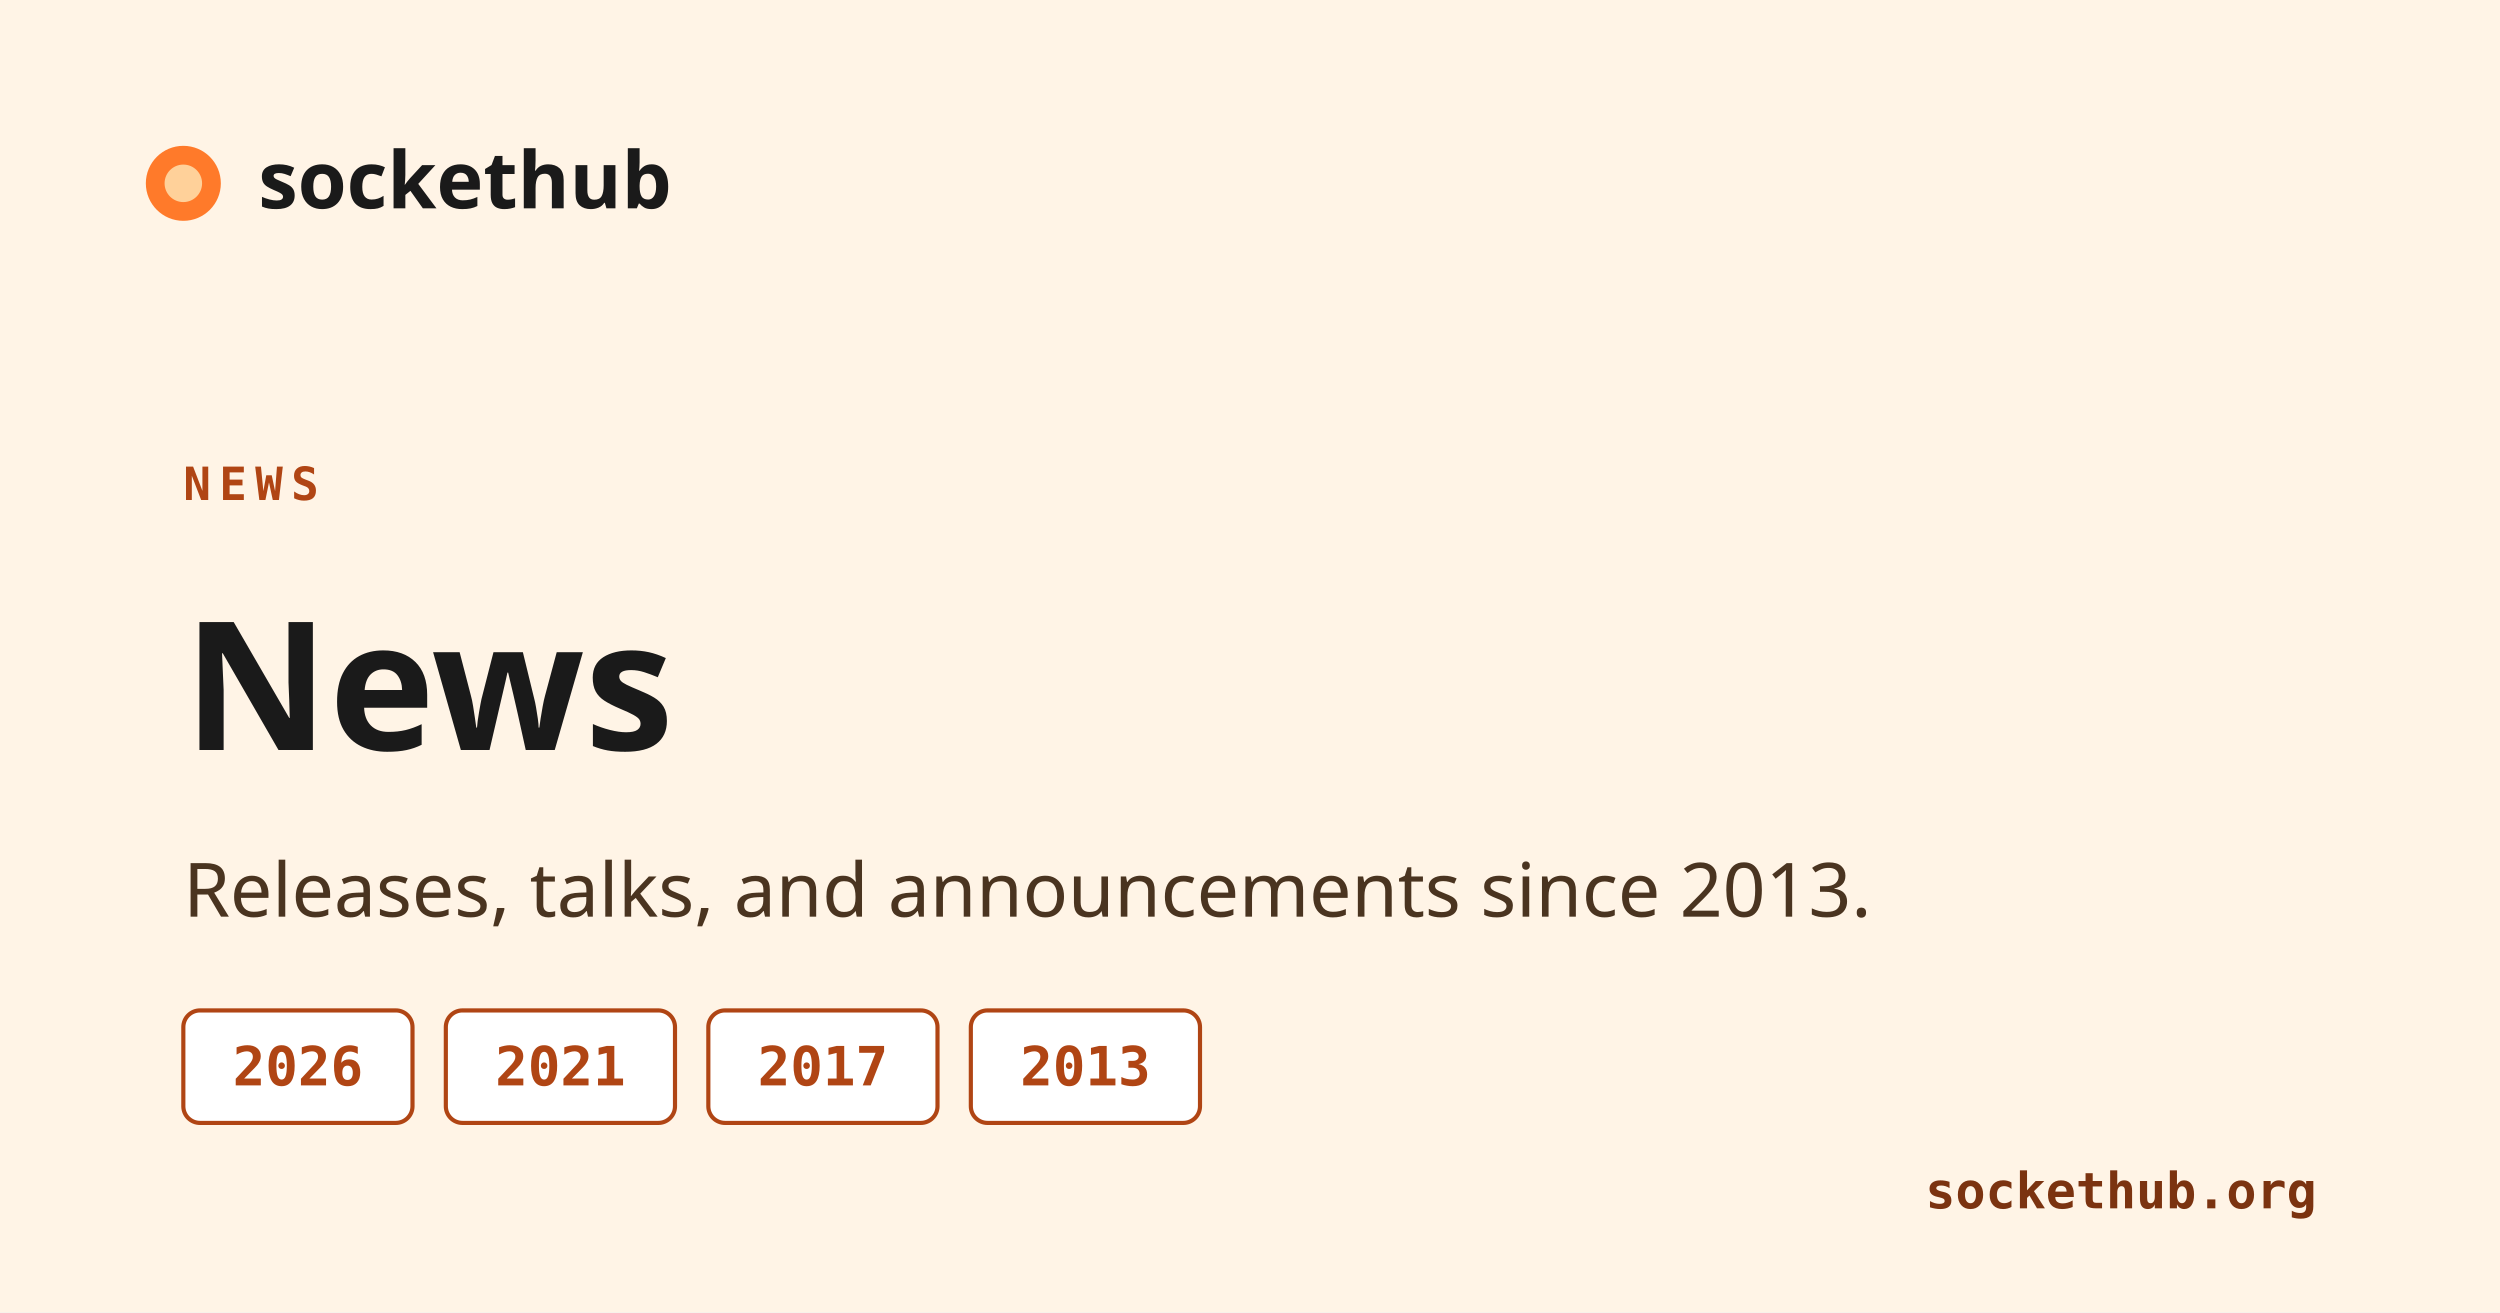
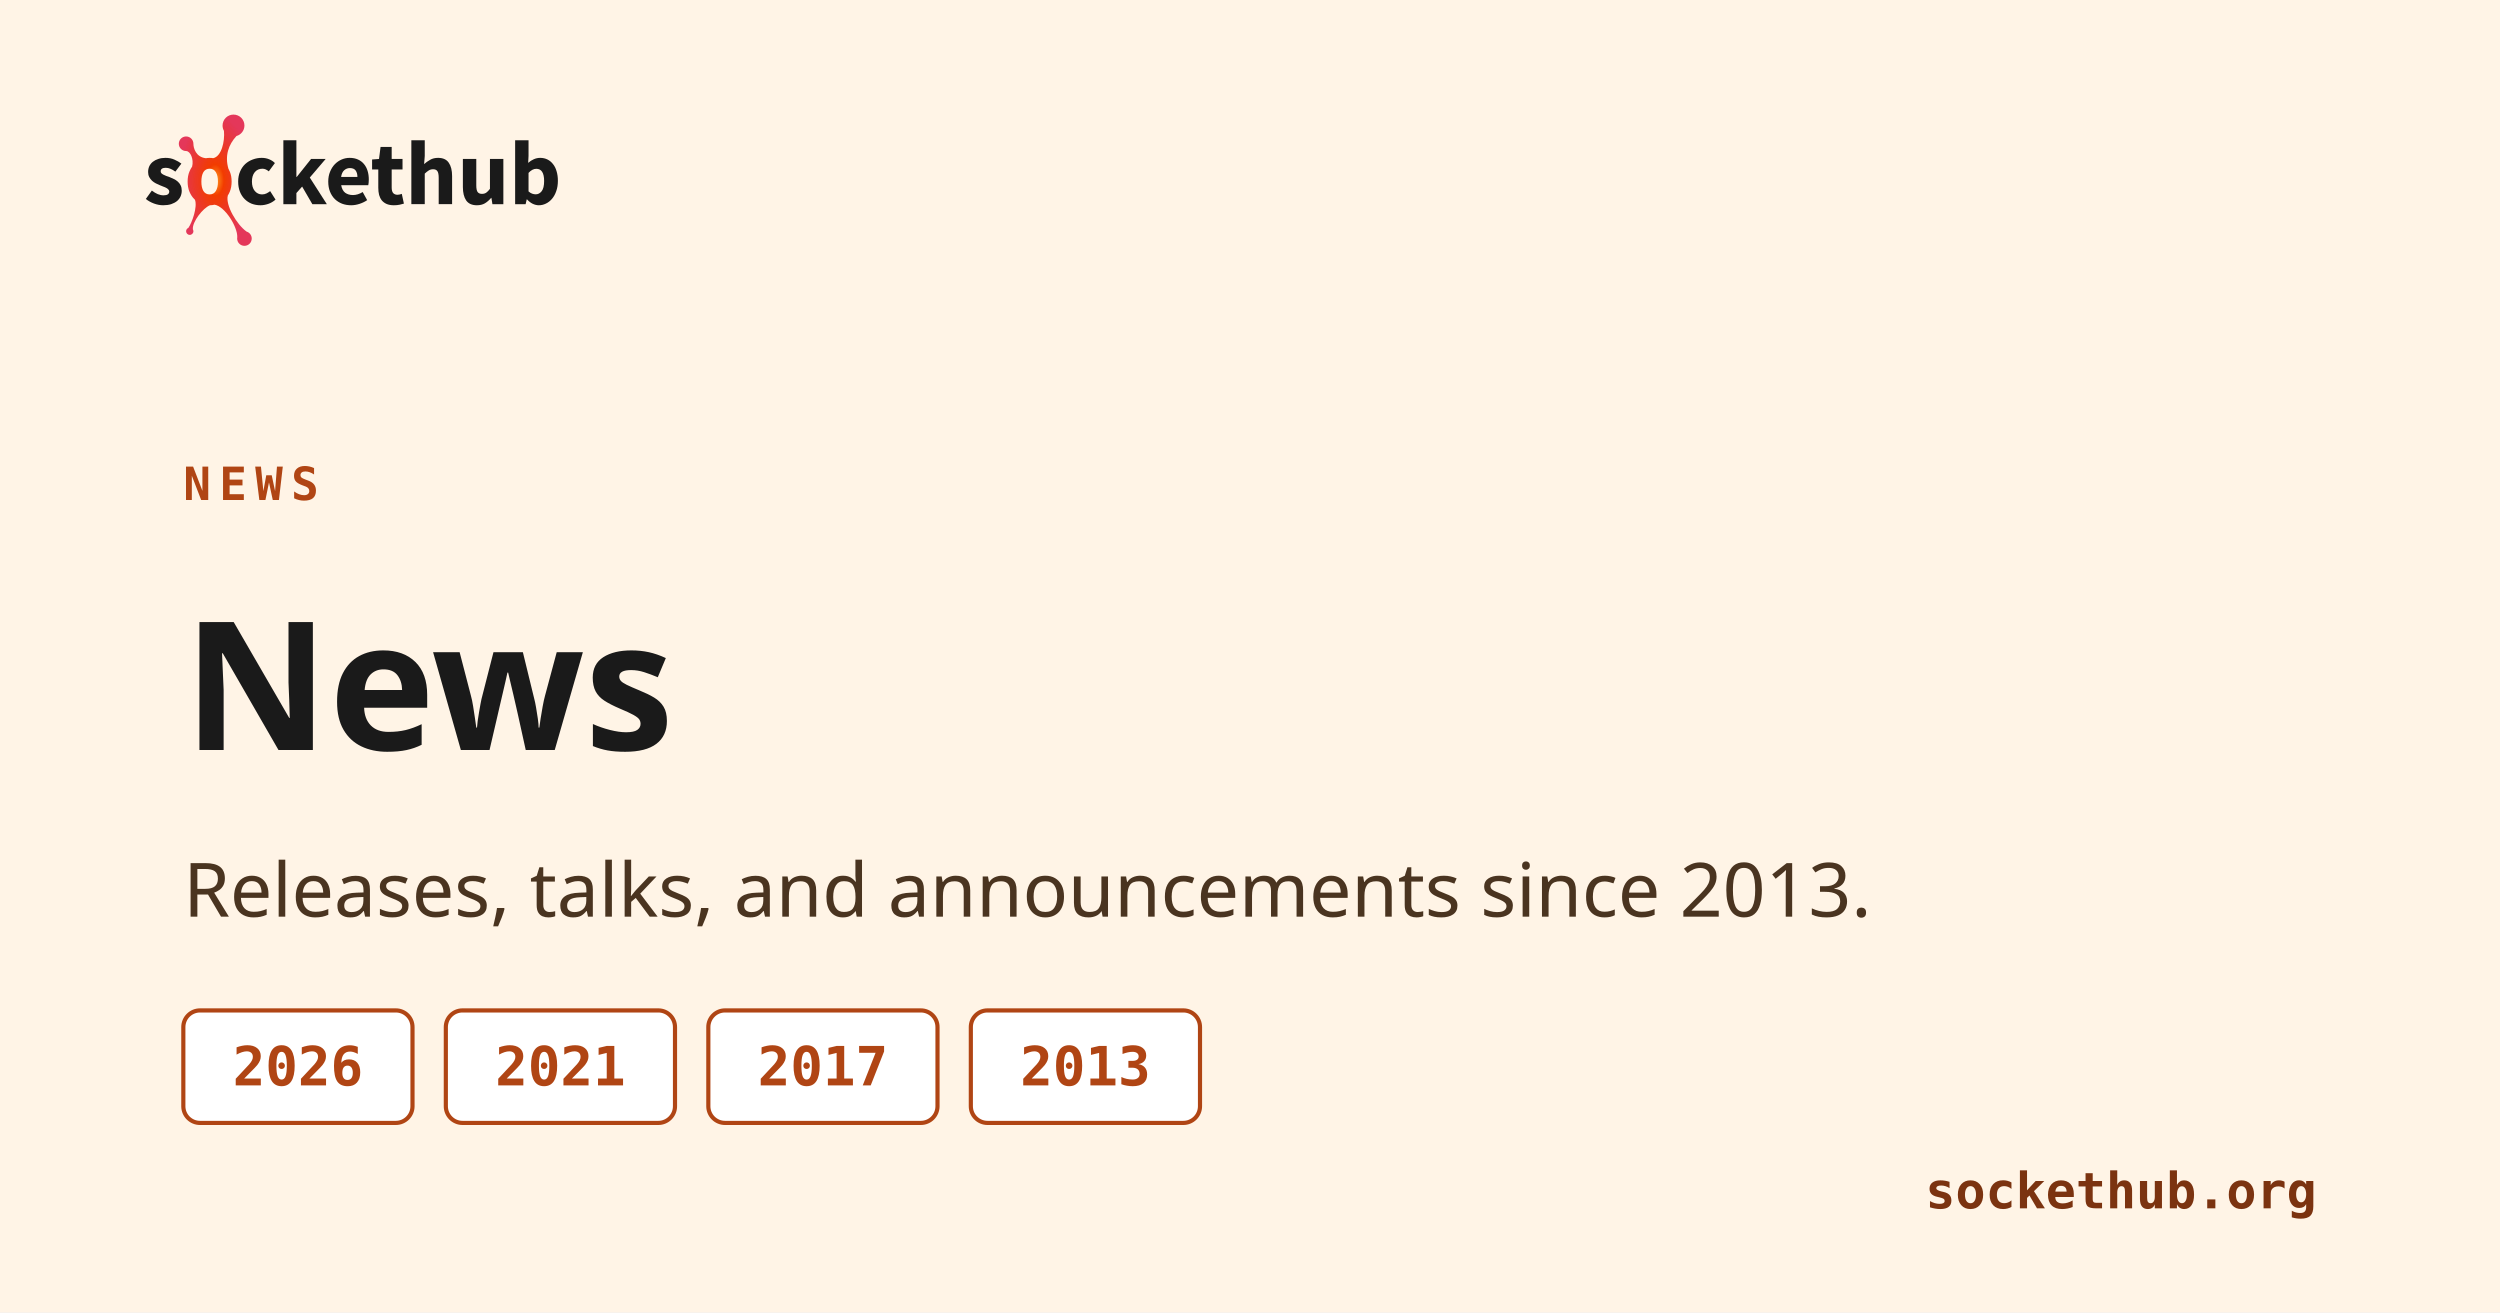
- <svg xmlns="http://www.w3.org/2000/svg" width="1200" height="630" viewBox="0 0 1200 630" role="img" aria-label="Sockethub — news">
+ <svg xmlns="http://www.w3.org/2000/svg" xmlns:xlink="http://www.w3.org/1999/xlink" width="1200" height="630" viewBox="0 0 1200 630" role="img" aria-label="Sockethub — news">
  <rect width="1200" height="630" fill="#fff4e6" />
-   <circle cx="88" cy="88" r="18" fill="#ff7a2a" />
-   <circle cx="88" cy="88" r="9" fill="#ffd19a" />
-   <text x="124" y="100" font-family="sans-serif" font-weight="700" font-size="38" fill="#1a1a1a">sockethub</text>
+   <defs>
+     <linearGradient id="shLogoStops">
+       <stop offset="0" stop-color="#ff9c1f" />
+       <stop offset="0.238" stop-color="#f23c00" />
+       <stop offset="1" stop-color="#de0f3c" stop-opacity="0.825" />
+     </linearGradient>
+     <radialGradient xlink:href="#shLogoStops" id="shLogoFlame" cx="204" cy="528" fx="204" fy="528" r="40" gradientTransform="matrix(0.6249999 0 0 1.125 93.13849 398.9623)" gradientUnits="userSpaceOnUse" />
+   </defs>
+   <g transform="translate(70 55) scale(0.7) translate(-173.0224 -947.9622)">
+     <path fill="#1a1a1a" d="m 177.147,1000.078 c 1.417,1.083 2.771,1.896 4.063,2.437 1.292,0.542 2.604,0.813 3.937,0.813 1.375,0 2.375,-0.229 3,-0.688 0.625,-0.458 0.937,-1.104 0.938,-1.938 -2e-5,-0.5 -0.188,-0.937 -0.563,-1.313 -0.333,-0.417 -0.813,-0.792 -1.438,-1.125 -0.583,-0.333 -1.25,-0.625 -2,-0.875 -0.75,-0.292 -1.521,-0.604 -2.312,-0.938 -0.958,-0.375 -1.917,-0.812 -2.875,-1.312 -0.958,-0.5 -1.833,-1.104 -2.625,-1.812 -0.792,-0.75 -1.438,-1.604 -1.938,-2.563 -0.5,-1 -0.75,-2.146 -0.75,-3.438 -1e-5,-1.417 0.271,-2.729 0.812,-3.938 0.583,-1.208 1.396,-2.229 2.438,-3.062 1.042,-0.833 2.292,-1.479 3.75,-1.937 1.458,-0.5 3.083,-0.75 4.875,-0.75 2.375,4e-5 4.458,0.417 6.25,1.25 1.792,0.792 3.354,1.688 4.687,2.688 l -4.125,5.5 c -1.125,-0.833 -2.229,-1.479 -3.313,-1.938 -1.083,-0.458 -2.167,-0.687 -3.25,-0.688 -2.333,2e-5 -3.5,0.813 -3.5,2.438 -2e-5,0.5 0.167,0.938 0.5,1.312 0.333,0.333 0.771,0.646 1.312,0.938 0.583,0.292 1.229,0.583 1.938,0.875 0.75,0.25 1.521,0.521 2.313,0.812 1,0.375 1.979,0.812 2.937,1.312 1,0.458 1.896,1.042 2.688,1.75 0.833,0.708 1.5,1.583 2,2.625 0.5,1 0.75,2.208 0.75,3.625 -3e-5,1.417 -0.271,2.729 -0.812,3.937 -0.542,1.208 -1.354,2.271 -2.438,3.188 -1.083,0.875 -2.417,1.583 -4,2.125 -1.583,0.5 -3.417,0.75 -5.5,0.75 -2.042,0 -4.146,-0.396 -6.312,-1.188 -2.125,-0.792 -3.979,-1.833 -5.563,-3.125 l 4.125,-5.75" />
+     <path fill="#1a1a1a" d="m 236.338,993.891 c 0,-2.583 0.438,-4.875 1.312,-6.875 0.875,-2.042 2.042,-3.75 3.5,-5.125 1.5,-1.375 3.229,-2.417 5.188,-3.125 1.958,-0.75 4,-1.125 6.125,-1.125 1.917,4e-5 3.646,0.333 5.188,1 1.542,0.625 2.833,1.479 3.875,2.563 l -4.188,5.688 c -1.458,-1.208 -2.896,-1.812 -4.312,-1.813 -2.25,2e-5 -4.021,0.792 -5.312,2.375 -1.292,1.583 -1.938,3.729 -1.938,6.437 0,2.708 0.646,4.854 1.938,6.438 1.333,1.583 3,2.375 5,2.375 1.125,0 2.146,-0.229 3.062,-0.687 0.917,-0.459 1.75,-0.979 2.5,-1.563 l 3.688,5.813 c -1.5,1.333 -3.167,2.313 -5,2.938 -1.833,0.625 -3.604,0.937 -5.312,0.937 -2.167,0 -4.188,-0.354 -6.063,-1.063 -1.833,-0.75 -3.438,-1.812 -4.812,-3.187 -1.375,-1.375 -2.458,-3.063 -3.25,-5.062 -0.792,-2.042 -1.187,-4.354 -1.187,-6.938" />
+     <path fill="#1a1a1a" d="m 267.325,965.578 8.938,0 0,25.125 0.25,0 9.812,-12.312 10,0 -10.875,12.75 11.688,18.25 -9.938,0 -7,-12.062 -3.938,4.437 0,7.625 -8.937,0 0,-43.813" />
+     <path fill="#1a1a1a" d="m 298.105,993.891 c 0,-2.5 0.417,-4.75 1.25,-6.75 0.833,-2.042 1.917,-3.75 3.25,-5.125 1.375,-1.417 2.938,-2.5 4.688,-3.25 1.75,-0.75 3.562,-1.125 5.438,-1.125 2.208,4e-5 4.125,0.375 5.75,1.125 1.667,0.75 3.042,1.792 4.125,3.125 1.125,1.333 1.958,2.917 2.5,4.75 0.542,1.792 0.812,3.75 0.812,5.875 -4e-5,0.833 -0.042,1.604 -0.125,2.312 -0.083,0.667 -0.167,1.187 -0.25,1.563 l -18.562,0 c 0.417,2.375 1.333,4.104 2.75,5.188 1.458,1.042 3.229,1.562 5.312,1.562 2.208,0 4.437,-0.688 6.687,-2.063 l 3.063,5.562 c -1.583,1.083 -3.354,1.938 -5.313,2.563 -1.917,0.625 -3.812,0.937 -5.688,0.937 -2.208,0 -4.271,-0.354 -6.188,-1.063 -1.917,-0.75 -3.583,-1.812 -5,-3.187 -1.417,-1.417 -2.521,-3.125 -3.312,-5.125 -0.792,-2 -1.187,-4.292 -1.187,-6.875 m 20,-3.187 c -2e-5,-1.792 -0.396,-3.25 -1.188,-4.375 -0.792,-1.125 -2.125,-1.687 -4,-1.688 -1.458,2e-5 -2.75,0.5 -3.875,1.5 -1.083,0.958 -1.792,2.479 -2.125,4.563 l 11.187,0" />
+     <path fill="#1a1a1a" d="m 332.418,985.578 -4.25,0 0,-6.812 4.75,-0.375 1.062,-8.25 7.625,0 0,8.25 7.437,0 0,7.187 -7.437,0 0,12.438 c -1e-5,1.75 0.354,3.021 1.063,3.812 0.75,0.75 1.729,1.125 2.937,1.125 0.5,10e-5 1,-0.063 1.5,-0.187 0.542,-0.125 1.021,-0.271 1.438,-0.438 l 1.438,6.688 c -0.833,0.25 -1.813,0.5 -2.938,0.75 -1.125,0.25 -2.438,0.375 -3.938,0.375 -1.917,0 -3.563,-0.292 -4.937,-0.875 -1.333,-0.583 -2.438,-1.396 -3.313,-2.437 -0.833,-1.042 -1.458,-2.292 -1.875,-3.75 -0.375,-1.5 -0.563,-3.146 -0.562,-4.938 l 0,-12.563" />
+     <path fill="#1a1a1a" d="m 355.094,965.578 9.188,0 0,10.75 -0.438,5.562 c 1.167,-1.042 2.521,-2 4.063,-2.875 1.542,-0.917 3.375,-1.375 5.5,-1.375 3.375,4e-5 5.812,1.104 7.312,3.312 1.542,2.208 2.312,5.271 2.312,9.188 l 0,19.25 -9.187,0 0,-18.063 c -3e-5,-2.25 -0.313,-3.792 -0.938,-4.625 -0.583,-0.833 -1.542,-1.25 -2.875,-1.25 -1.167,3e-5 -2.167,0.271 -3,0.812 -0.833,0.5 -1.75,1.229 -2.75,2.188 l 0,20.938 -9.188,0 0,-43.813" />
+     <path fill="#1a1a1a" d="m 390.426,978.391 9.188,0 0,18.062 c -10e-6,2.25 0.312,3.792 0.937,4.625 0.625,0.833 1.604,1.25 2.938,1.25 1.167,10e-5 2.146,-0.271 2.938,-0.812 0.792,-0.542 1.646,-1.417 2.562,-2.625 l 0,-20.5 9.188,0 0,31 -7.5,0 -0.687,-4.313 -0.188,0 c -1.333,1.583 -2.771,2.833 -4.312,3.75 -1.5,0.875 -3.313,1.313 -5.438,1.313 -3.375,0 -5.833,-1.104 -7.375,-3.312 -1.5,-2.208 -2.25,-5.271 -2.25,-9.188 l 0,-19.25" />
+     <path fill="#1a1a1a" d="m 426.261,965.578 9.187,0 0,10.75 -0.25,4.75 c 1.208,-1.083 2.5,-1.917 3.875,-2.5 1.417,-0.625 2.854,-0.937 4.313,-0.938 1.875,4e-5 3.562,0.375 5.062,1.125 1.5,0.75 2.771,1.813 3.813,3.188 1.083,1.333 1.896,2.979 2.437,4.938 0.583,1.917 0.875,4.063 0.875,6.438 -3e-5,2.667 -0.375,5.042 -1.125,7.125 -0.708,2.083 -1.688,3.854 -2.937,5.312 -1.208,1.417 -2.604,2.5 -4.188,3.25 -1.542,0.75 -3.146,1.125 -4.812,1.125 -1.375,0 -2.771,-0.333 -4.188,-1 -1.375,-0.667 -2.667,-1.667 -3.875,-3 l -0.25,0 -0.75,3.25 -7.187,0 0,-43.813 m 9.187,35.062 c 0.833,0.75 1.667,1.271 2.5,1.563 0.833,0.292 1.646,0.438 2.438,0.437 1.583,10e-5 2.937,-0.708 4.063,-2.125 1.125,-1.458 1.687,-3.792 1.688,-7 -3e-5,-5.583 -1.792,-8.375 -5.375,-8.375 -1.833,4e-5 -3.604,0.938 -5.313,2.812 l 0,12.687" />
+     <path fill="url(#shLogoFlame)" d="m 233.138,947.962 c -4.142,0 -7.5,3.358 -7.5,7.5 0,1.334 0.346,2.586 0.957,3.672 0.674,7.357 -1.729,17.529 -7.363,18.711 -0.799,-0.134 -1.612,-0.195 -2.441,-0.195 -0.88,3e-5 -1.743,0.083 -2.598,0.234 -0.006,-6.3e-4 -0.013,6.3e-4 -0.019,0 -6.885,-0.776 -8.535,-6.995 -8.535,-9.922 0,-2.761 -2.239,-5 -5,-5 -2.761,0 -5,2.239 -5,5 0,2.761 2.239,5 5,5 2.897,0 5.417,5.59 4.121,10.684 -0.715,1.002 -1.325,2.127 -1.836,3.379 -0.833,2 -1.25,4.292 -1.25,6.875 0,2.583 0.417,4.892 1.25,6.934 0.833,2 1.926,3.683 3.301,5.059 0.151,0.146 0.313,0.29 0.469,0.43 1.878,4.964 -1.962,15.695 -4.512,19.336 -0.002,0 -0.017,-0.012 -0.02,0 -0.897,0.379 -1.523,1.269 -1.523,2.305 0,1.381 1.119,2.5 2.5,2.5 1.381,0 2.5,-1.119 2.5,-2.5 0,-0.462 -0.133,-0.898 -0.352,-1.27 -0.588,-5.14 6.907,-14.645 11.699,-16.543 1.082,-0.014 2.133,-0.16 3.164,-0.391 7.021,1.085 15.831,15.08 15.566,22.285 -0.055,0.296 -0.078,0.606 -0.078,0.918 0,2.762 2.239,5 5,5 2.761,0 5,-2.239 5,-5 0,-2.244 -1.48,-4.133 -3.516,-4.766 l -0.02,0 c -6.667,-4.747 -14.638,-18.096 -12.852,-24.785 0.514,-0.796 0.96,-1.647 1.348,-2.578 0.833,-2.042 1.25,-4.35 1.25,-6.934 -4e-5,-2.583 -0.417,-4.875 -1.25,-6.875 -0.292,-0.715 -0.613,-1.398 -0.977,-2.031 -2.53,-8.929 0.13,-16.47 5.547,-22.324 3.15,-0.889 5.469,-3.772 5.469,-7.207 0,-4.142 -3.358,-7.5 -7.5,-7.5 z m -16.348,37.109 c 1.875,3e-5 3.299,0.8 4.258,2.383 0.958,1.583 1.426,3.737 1.426,6.445 -3e-5,2.708 -0.467,4.842 -1.426,6.426 -0.958,1.583 -2.383,2.383 -4.258,2.383 -1.917,0 -3.358,-0.799 -4.316,-2.383 -0.917,-1.583 -1.367,-3.718 -1.367,-6.426 -2e-5,-2.708 0.451,-4.862 1.367,-6.445 0.958,-1.583 2.4,-2.383 4.316,-2.383 z" />
+   </g>
  <text x="88" y="240" font-family="monospace" font-weight="700" font-size="22" fill="#b04514" letter-spacing="4">NEWS</text>
  <text x="88" y="360" font-family="sans-serif" font-weight="800" font-size="86" fill="#1a1a1a">News</text>
  <text x="88" y="440" font-family="sans-serif" font-weight="400" font-size="36" fill="#4a3420">Releases, talks, and announcements since 2013.</text>
  <g transform="translate(88 485)">
    <rect x="0" y="0" width="110" height="54" rx="8" fill="#ffffff" stroke="#b04514" stroke-width="2" />
    <text x="55" y="36" font-family="monospace" font-weight="700" font-size="26" fill="#b04514" text-anchor="middle">2026</text>
    <rect x="126" y="0" width="110" height="54" rx="8" fill="#ffffff" stroke="#b04514" stroke-width="2" />
    <text x="181" y="36" font-family="monospace" font-weight="700" font-size="26" fill="#b04514" text-anchor="middle">2021</text>
    <rect x="252" y="0" width="110" height="54" rx="8" fill="#ffffff" stroke="#b04514" stroke-width="2" />
    <text x="307" y="36" font-family="monospace" font-weight="700" font-size="26" fill="#b04514" text-anchor="middle">2017</text>
    <rect x="378" y="0" width="110" height="54" rx="8" fill="#ffffff" stroke="#b04514" stroke-width="2" />
    <text x="433" y="36" font-family="monospace" font-weight="700" font-size="26" fill="#b04514" text-anchor="middle">2013</text>
  </g>
  <text x="1112" y="580" font-family="monospace" font-weight="600" font-size="24" fill="#7b3310" text-anchor="end">sockethub.org</text>
</svg>
